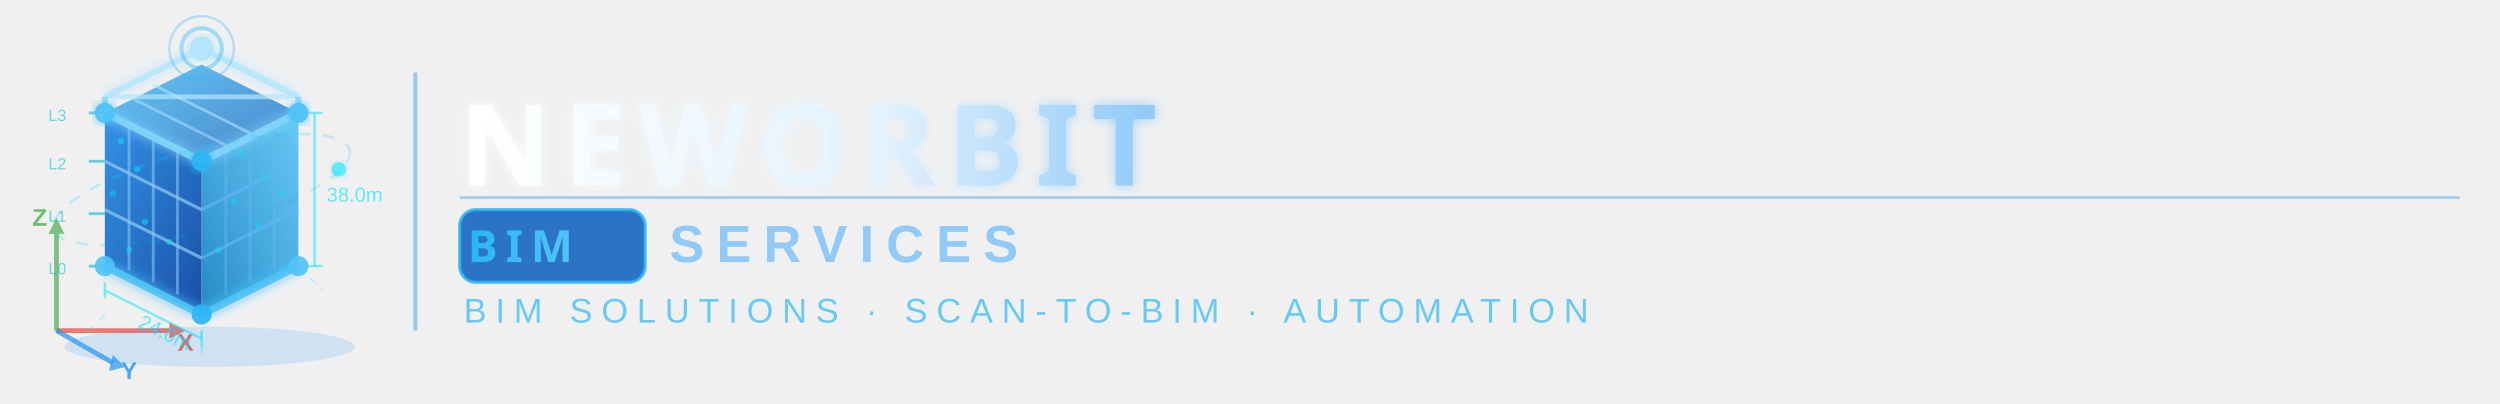
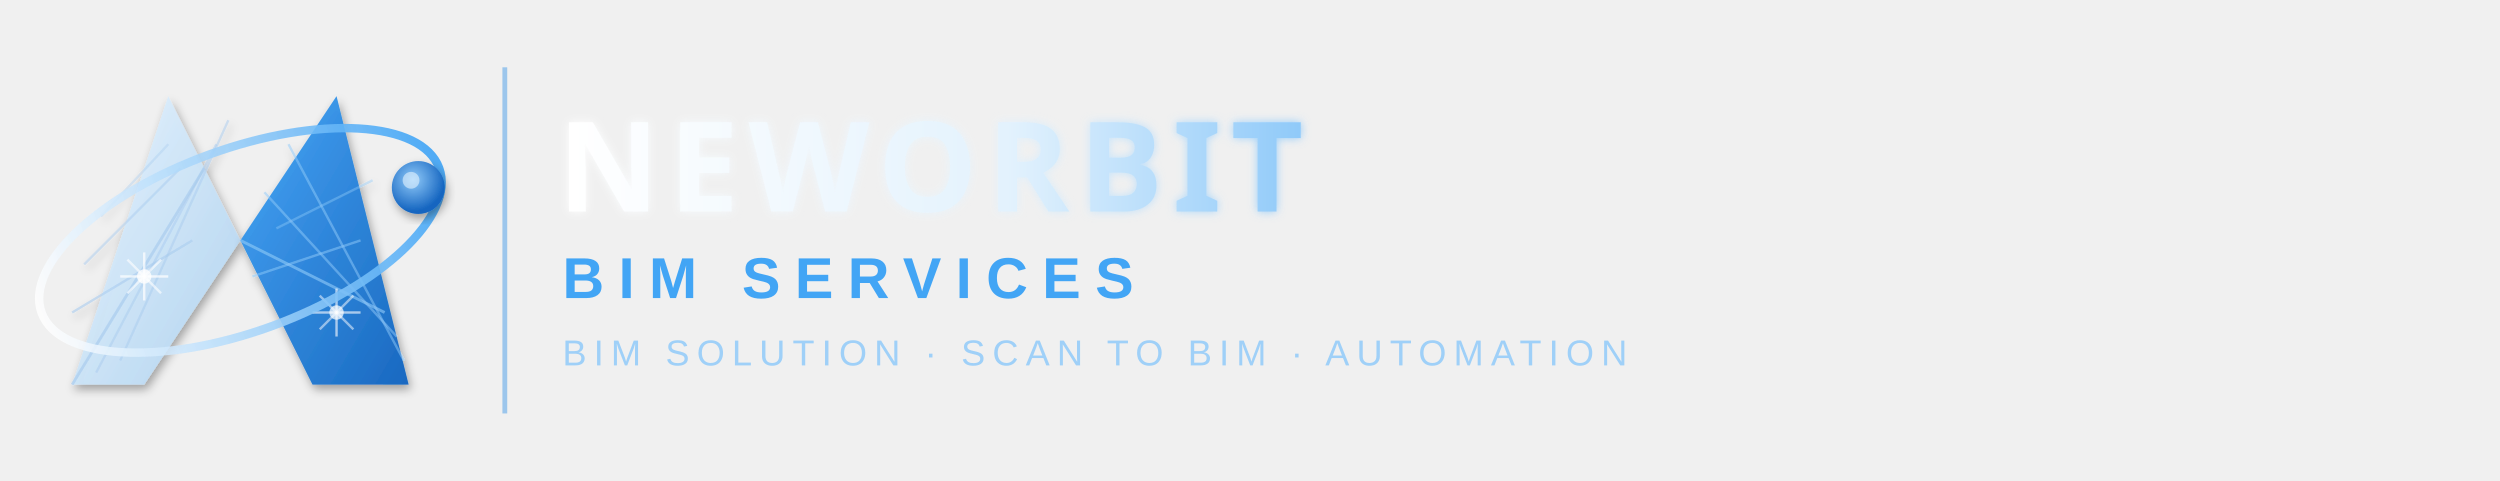
- <svg xmlns="http://www.w3.org/2000/svg" viewBox="0 0 620 100" width="620" height="100">
+ <svg xmlns="http://www.w3.org/2000/svg" viewBox="0 0 520 100" width="520" height="100">
  <defs>
-     <linearGradient id="faceTop" x1="0%" y1="0%" x2="100%" y2="100%">
-       <stop offset="0%" style="stop-color:#4FC3F7;stop-opacity:0.95" />
-       <stop offset="100%" style="stop-color:#1565C0;stop-opacity:0.85" />
+     <linearGradient id="leftGrad" x1="0%" y1="0%" x2="100%" y2="100%">
+       <stop offset="0%" stop-color="#e8f4ff" />
+       <stop offset="100%" stop-color="#b0d4f1" />
    </linearGradient>
-     <linearGradient id="faceLeft" x1="0%" y1="0%" x2="100%" y2="100%">
-       <stop offset="0%" style="stop-color:#1E88E5;stop-opacity:0.9" />
-       <stop offset="100%" style="stop-color:#0D47A1;stop-opacity:0.95" />
+     <linearGradient id="rightGrad" x1="0%" y1="0%" x2="100%" y2="100%">
+       <stop offset="0%" stop-color="#42A5F5" />
+       <stop offset="100%" stop-color="#1565C0" />
    </linearGradient>
-     <linearGradient id="faceRight" x1="100%" y1="0%" x2="0%" y2="100%">
-       <stop offset="0%" style="stop-color:#29B6F6;stop-opacity:0.7" />
-       <stop offset="100%" style="stop-color:#0277BD;stop-opacity:0.85" />
+     <linearGradient id="orbitGrad" x1="0%" y1="0%" x2="100%" y2="0%">
+       <stop offset="0%" stop-color="#ffffff" stop-opacity="0.9" />
+       <stop offset="100%" stop-color="#42A5F5" />
    </linearGradient>
+     <radialGradient id="sphereGrad" cx="40%" cy="35%" r="60%">
+       <stop offset="0%" stop-color="#90CAF9" />
+       <stop offset="100%" stop-color="#1565C0" />
+     </radialGradient>
    <linearGradient id="wordGrad" x1="0%" y1="0%" x2="100%" y2="0%">
-       <stop offset="0%" style="stop-color:#FFFFFF;stop-opacity:1" />
-       <stop offset="60%" style="stop-color:#E3F2FD;stop-opacity:1" />
-       <stop offset="100%" style="stop-color:#90CAF9;stop-opacity:1" />
+       <stop offset="0%" stop-color="#FFFFFF" stop-opacity="1" />
+       <stop offset="60%" stop-color="#E3F2FD" stop-opacity="1" />
+       <stop offset="100%" stop-color="#90CAF9" stop-opacity="1" />
    </linearGradient>
-     <linearGradient id="bimGrad" x1="0%" y1="0%" x2="100%" y2="0%">
-       <stop offset="0%" style="stop-color:#29B6F6;stop-opacity:1" />
-       <stop offset="100%" style="stop-color:#4FC3F7;stop-opacity:1" />
-     </linearGradient>
-     <linearGradient id="axisGrad" x1="0%" y1="100%" x2="0%" y2="0%">
-       <stop offset="0%" style="stop-color:#0D47A1;stop-opacity:0.6" />
-       <stop offset="100%" style="stop-color:#4FC3F7;stop-opacity:0.9" />
-     </linearGradient>
-     <linearGradient id="digitalGrad" x1="0%" y1="0%" x2="100%" y2="100%">
-       <stop offset="0%" style="stop-color:#00E5FF;stop-opacity:0.8" />
-       <stop offset="100%" style="stop-color:#1E88E5;stop-opacity:0.4" />
-     </linearGradient>
+     <filter id="shadow" x="-20%" y="-20%" width="140%" height="140%">
+       <feDropShadow dx="1" dy="2" stdDeviation="2" flood-color="#000" flood-opacity="0.35" />
+     </filter>
    <filter id="glow">
-       <feGaussianBlur stdDeviation="1.5" result="blur" />
-       <feMerge>
-         <feMergeNode in="blur" />
-         <feMergeNode in="SourceGraphic" />
-       </feMerge>
-     </filter>
-     <filter id="softglow">
-       <feGaussianBlur stdDeviation="2.5" result="blur" />
-       <feMerge>
-         <feMergeNode in="blur" />
-         <feMergeNode in="SourceGraphic" />
-       </feMerge>
-     </filter>
-     <filter id="tealglow">
-       <feGaussianBlur stdDeviation="2" result="blur" />
+       <feGaussianBlur stdDeviation="1" result="blur" />
      <feMerge>
        <feMergeNode in="blur" />
        <feMergeNode in="SourceGraphic" />
      </feMerge>
    </filter>
  </defs>
-   <line x1="14" y1="82" x2="42" y2="82" stroke="#F44336" stroke-width="1.2" opacity="0.7" />
-   <polygon points="42,80 46,82 42,84" fill="#F44336" opacity="0.7" />
-   <text x="44" y="87" font-family="Arial, sans-serif" font-size="6" fill="#F44336" font-weight="700" opacity="0.8">X</text>
-   <line x1="14" y1="82" x2="14" y2="58" stroke="#4CAF50" stroke-width="1.2" opacity="0.7" />
-   <polygon points="12,58 14,54 16,58" fill="#4CAF50" opacity="0.7" />
-   <text x="8" y="56" font-family="Arial, sans-serif" font-size="6" fill="#4CAF50" font-weight="700" opacity="0.8">Z</text>
-   <line x1="14" y1="82" x2="28" y2="90" stroke="#2196F3" stroke-width="1.2" opacity="0.7" />
-   <polygon points="27,92 31,91 28,88" fill="#2196F3" opacity="0.7" />
-   <text x="30" y="94" font-family="Arial, sans-serif" font-size="6" fill="#2196F3" font-weight="700" opacity="0.8">Y</text>
-   <ellipse cx="52" cy="86" rx="36" ry="5" fill="#1E90FF" opacity="0.15" />
-   <line x1="26" y1="78" x2="20" y2="84" stroke="#00E5FF" stroke-width="0.4" opacity="0.3" stroke-dasharray="2,2" />
-   <line x1="50" y1="78" x2="50" y2="88" stroke="#00E5FF" stroke-width="0.4" opacity="0.3" stroke-dasharray="2,2" />
-   <line x1="74" y1="66" x2="80" y2="72" stroke="#00E5FF" stroke-width="0.4" opacity="0.3" stroke-dasharray="2,2" />
-   <polygon points="50,16 74,28 50,40 26,28" fill="url(#faceTop)" opacity="0.9" />
-   <polygon points="26,28 50,40 50,78 26,66" fill="url(#faceLeft)" />
-   <polygon points="74,28 50,40 50,78 74,66" fill="url(#faceRight)" />
-   <line x1="26" y1="40" x2="50" y2="52" stroke="#90CAF9" stroke-width="0.8" opacity="0.7" />
-   <line x1="26" y1="52" x2="50" y2="64" stroke="#90CAF9" stroke-width="0.8" opacity="0.7" />
-   <line x1="74" y1="40" x2="50" y2="52" stroke="#64B5F6" stroke-width="0.8" opacity="0.6" />
-   <line x1="74" y1="52" x2="50" y2="64" stroke="#64B5F6" stroke-width="0.8" opacity="0.6" />
-   <line x1="32" y1="30" x2="32" y2="67" stroke="#90CAF9" stroke-width="0.7" opacity="0.55" />
-   <line x1="38" y1="33" x2="38" y2="70" stroke="#90CAF9" stroke-width="0.7" opacity="0.55" />
-   <line x1="44" y1="36" x2="44" y2="73" stroke="#90CAF9" stroke-width="0.7" opacity="0.55" />
-   <line x1="68" y1="30" x2="68" y2="67" stroke="#64B5F6" stroke-width="0.7" opacity="0.45" />
-   <line x1="62" y1="33" x2="62" y2="70" stroke="#64B5F6" stroke-width="0.7" opacity="0.45" />
-   <line x1="56" y1="36" x2="56" y2="73" stroke="#64B5F6" stroke-width="0.7" opacity="0.45" />
-   <line x1="38" y1="21" x2="62" y2="33" stroke="#B3E5FC" stroke-width="0.7" opacity="0.6" />
-   <line x1="32" y1="24" x2="56" y2="36" stroke="#B3E5FC" stroke-width="0.7" opacity="0.5" />
-   <line x1="26" y1="72" x2="50" y2="84" stroke="#00E5FF" stroke-width="0.6" opacity="0.5" />
-   <line x1="26" y1="70" x2="26" y2="74" stroke="#00E5FF" stroke-width="0.6" opacity="0.5" />
-   <line x1="50" y1="82" x2="50" y2="86" stroke="#00E5FF" stroke-width="0.6" opacity="0.5" />
-   <text x="34" y="81" font-family="Arial, sans-serif" font-size="5" fill="#00E5FF" opacity="0.6" transform="rotate(26, 34, 81)">24.0m</text>
-   <line x1="78" y1="28" x2="78" y2="66" stroke="#00E5FF" stroke-width="0.6" opacity="0.5" />
-   <line x1="76" y1="28" x2="80" y2="28" stroke="#00E5FF" stroke-width="0.6" opacity="0.5" />
-   <line x1="76" y1="66" x2="80" y2="66" stroke="#00E5FF" stroke-width="0.6" opacity="0.5" />
-   <text x="81" y="50" font-family="Arial, sans-serif" font-size="5" fill="#00E5FF" opacity="0.6">38.0m</text>
-   <line x1="22" y1="28" x2="26" y2="28" stroke="#00BCD4" stroke-width="0.7" opacity="0.6" />
-   <text x="12" y="30" font-family="Arial, sans-serif" font-size="4" fill="#00BCD4" opacity="0.55">L3</text>
-   <line x1="22" y1="40" x2="26" y2="40" stroke="#00BCD4" stroke-width="0.7" opacity="0.6" />
-   <text x="12" y="42" font-family="Arial, sans-serif" font-size="4" fill="#00BCD4" opacity="0.55">L2</text>
-   <line x1="22" y1="53" x2="26" y2="53" stroke="#00BCD4" stroke-width="0.7" opacity="0.6" />
-   <text x="12" y="55" font-family="Arial, sans-serif" font-size="4" fill="#00BCD4" opacity="0.55">L1</text>
-   <line x1="22" y1="66" x2="26" y2="66" stroke="#00BCD4" stroke-width="0.7" opacity="0.6" />
-   <text x="12" y="68" font-family="Arial, sans-serif" font-size="4" fill="#00BCD4" opacity="0.55">L0</text>
-   <line x1="26" y1="28" x2="26" y2="66" stroke="#4FC3F7" stroke-width="1.8" filter="url(#glow)" opacity="0.95" />
-   <line x1="74" y1="28" x2="74" y2="66" stroke="#4FC3F7" stroke-width="1.8" filter="url(#glow)" opacity="0.95" />
-   <line x1="50" y1="40" x2="50" y2="78" stroke="#29B6F6" stroke-width="1.8" filter="url(#glow)" opacity="0.95" />
-   <line x1="26" y1="66" x2="50" y2="78" stroke="#4FC3F7" stroke-width="1.8" filter="url(#glow)" opacity="0.95" />
-   <line x1="74" y1="66" x2="50" y2="78" stroke="#4FC3F7" stroke-width="1.8" filter="url(#glow)" opacity="0.95" />
-   <line x1="26" y1="28" x2="50" y2="40" stroke="#81D4FA" stroke-width="1.8" filter="url(#glow)" opacity="0.95" />
-   <line x1="74" y1="28" x2="50" y2="40" stroke="#81D4FA" stroke-width="1.8" filter="url(#glow)" opacity="0.95" />
-   <line x1="26" y1="24" x2="50" y2="12" stroke="#B3E5FC" stroke-width="1.5" filter="url(#glow)" opacity="0.9" />
-   <line x1="74" y1="24" x2="50" y2="12" stroke="#B3E5FC" stroke-width="1.5" filter="url(#glow)" opacity="0.9" />
-   <line x1="26" y1="24" x2="74" y2="24" stroke="#B3E5FC" stroke-width="1.2" opacity="0.7" />
-   <line x1="26" y1="24" x2="26" y2="28" stroke="#81D4FA" stroke-width="1.5" opacity="0.8" />
-   <line x1="74" y1="24" x2="74" y2="28" stroke="#81D4FA" stroke-width="1.5" opacity="0.8" />
-   <circle cx="30" cy="35" r="0.8" fill="#00E5FF" opacity="0.5" />
-   <circle cx="34" cy="42" r="0.8" fill="#00E5FF" opacity="0.45" />
-   <circle cx="28" cy="48" r="0.8" fill="#00E5FF" opacity="0.4" />
-   <circle cx="36" cy="55" r="0.8" fill="#00E5FF" opacity="0.5" />
-   <circle cx="42" cy="60" r="0.8" fill="#00E5FF" opacity="0.45" />
-   <circle cx="32" cy="62" r="0.8" fill="#00E5FF" opacity="0.4" />
-   <circle cx="60" cy="38" r="0.8" fill="#00E5FF" opacity="0.4" />
-   <circle cx="66" cy="44" r="0.8" fill="#00E5FF" opacity="0.35" />
-   <circle cx="58" cy="50" r="0.8" fill="#00E5FF" opacity="0.4" />
-   <circle cx="64" cy="56" r="0.8" fill="#00E5FF" opacity="0.35" />
-   <circle cx="70" cy="48" r="0.8" fill="#00E5FF" opacity="0.3" />
-   <circle cx="54" cy="62" r="0.8" fill="#00E5FF" opacity="0.4" />
-   <circle cx="26" cy="28" r="2.5" fill="#4FC3F7" filter="url(#glow)" opacity="0.95" />
-   <circle cx="74" cy="28" r="2.5" fill="#4FC3F7" filter="url(#glow)" opacity="0.95" />
-   <circle cx="50" cy="40" r="2.5" fill="#29B6F6" filter="url(#glow)" opacity="0.95" />
-   <circle cx="26" cy="66" r="2.5" fill="#4FC3F7" opacity="0.9" />
-   <circle cx="74" cy="66" r="2.5" fill="#4FC3F7" opacity="0.9" />
-   <circle cx="50" cy="78" r="2.5" fill="#29B6F6" opacity="0.9" />
-   <circle cx="50" cy="12" r="3" fill="#B3E5FC" filter="url(#softglow)" opacity="1" />
-   <circle cx="50" cy="12" r="5" fill="none" stroke="#4FC3F7" stroke-width="1" opacity="0.5" />
-   <circle cx="50" cy="12" r="8" fill="none" stroke="#29B6F6" stroke-width="0.6" opacity="0.3" />
-   <ellipse cx="50" cy="47" rx="38" ry="10" fill="none" stroke="url(#digitalGrad)" stroke-width="0.7" opacity="0.3" stroke-dasharray="3,3" transform="rotate(-15, 50, 47)" />
-   <circle cx="84" cy="42" r="1.8" fill="#00E5FF" filter="url(#tealglow)" opacity="0.6" />
-   <line x1="103" y1="18" x2="103" y2="82" stroke="#1E88E5" stroke-width="1" opacity="0.4" />
-   <text x="114" y="46" font-family="Arial Black, Impact, sans-serif" font-size="28" font-weight="900" fill="url(#wordGrad)" letter-spacing="3" filter="url(#glow)">NEWORBIT</text>
-   <rect x="114" y="52" width="46" height="18" rx="4" ry="4" fill="#1565C0" opacity="0.9" />
-   <rect x="114" y="52" width="46" height="18" rx="4" ry="4" fill="none" stroke="#29B6F6" stroke-width="0.8" opacity="0.8" />
-   <text x="116" y="65" font-family="Arial Black, sans-serif" font-size="11" font-weight="900" fill="url(#bimGrad)" letter-spacing="2">BIM</text>
-   <text x="166" y="65" font-family="Arial, sans-serif" font-size="13" font-weight="700" fill="#90CAF9" letter-spacing="3">SERVICES</text>
-   <text x="115" y="80" font-family="Arial, sans-serif" font-size="8.5" font-weight="400" fill="#4FC3F7" letter-spacing="2.2" opacity="0.85">BIM SOLUTIONS · SCAN-TO-BIM · AUTOMATION</text>
-   <line x1="114" y1="49" x2="610" y2="49" stroke="#1E88E5" stroke-width="0.7" opacity="0.35" />
+   <g transform="translate(0, 0) scale(0.5)">
+     <g filter="url(#shadow)">
+       <polygon points="30,160 70,40 100,100 60,160" fill="url(#leftGrad)" opacity="0.95" />
+       <line x1="30" y1="160" x2="85" y2="70" stroke="#aaccee" stroke-width="1.2" opacity="0.7" />
+       <line x1="40" y1="155" x2="90" y2="60" stroke="#aaccee" stroke-width="1" opacity="0.5" />
+       <line x1="50" y1="150" x2="95" y2="50" stroke="#aaccee" stroke-width="1" opacity="0.5" />
+       <line x1="30" y1="130" x2="80" y2="100" stroke="#aaccee" stroke-width="1" opacity="0.6" />
+       <line x1="35" y1="110" x2="75" y2="70" stroke="#aaccee" stroke-width="1" opacity="0.5" />
+       <line x1="42" y1="90" x2="70" y2="60" stroke="#aaccee" stroke-width="1" opacity="0.4" />
+       <circle cx="60" cy="115" r="3" fill="#ffffff" opacity="0.8" />
+       <line x1="60" y1="105" x2="60" y2="125" stroke="#ffffff" stroke-width="1" opacity="0.7" />
+       <line x1="50" y1="115" x2="70" y2="115" stroke="#ffffff" stroke-width="1" opacity="0.7" />
+       <line x1="53" y1="108" x2="67" y2="122" stroke="#ffffff" stroke-width="1" opacity="0.6" />
+       <line x1="67" y1="108" x2="53" y2="122" stroke="#ffffff" stroke-width="1" opacity="0.6" />
+     </g>
+     <g filter="url(#shadow)">
+       <polygon points="100,100 140,40 170,160 130,160" fill="url(#rightGrad)" opacity="0.97" />
+       <line x1="100" y1="100" x2="160" y2="130" stroke="#90caf9" stroke-width="1.2" opacity="0.6" />
+       <line x1="110" y1="80" x2="165" y2="140" stroke="#90caf9" stroke-width="1" opacity="0.5" />
+       <line x1="120" y1="60" x2="168" y2="150" stroke="#90caf9" stroke-width="1" opacity="0.5" />
+       <line x1="105" y1="115" x2="150" y2="100" stroke="#90caf9" stroke-width="1" opacity="0.5" />
+       <line x1="115" y1="95" x2="155" y2="75" stroke="#90caf9" stroke-width="1" opacity="0.4" />
+       <circle cx="140" cy="130" r="3" fill="#ffffff" opacity="0.7" />
+       <line x1="140" y1="120" x2="140" y2="140" stroke="#ffffff" stroke-width="1" opacity="0.6" />
+       <line x1="130" y1="130" x2="150" y2="130" stroke="#ffffff" stroke-width="1" opacity="0.6" />
+       <line x1="133" y1="123" x2="147" y2="137" stroke="#ffffff" stroke-width="1" opacity="0.5" />
+       <line x1="147" y1="123" x2="133" y2="137" stroke="#ffffff" stroke-width="1" opacity="0.5" />
+     </g>
+     <line x1="70" y1="40" x2="140" y2="40" stroke="url(#leftGrad)" stroke-width="3" opacity="0.5" />
+     <ellipse cx="100" cy="100" rx="88" ry="38" stroke="url(#orbitGrad)" stroke-width="3.5" fill="none" transform="rotate(-20 100 100)" opacity="0.92" stroke-linecap="round" />
+     <circle cx="174" cy="78" r="11" fill="url(#sphereGrad)" filter="url(#shadow)" />
+     <circle cx="171" cy="75" r="3.5" fill="#e3f2fd" opacity="0.6" />
+   </g>
+   <line x1="105" y1="14" x2="105" y2="86" stroke="#1E88E5" stroke-width="1" opacity="0.4" />
+   <text x="116" y="44" font-family="Arial Black, Impact, sans-serif" font-size="26" font-weight="900" fill="url(#wordGrad)" letter-spacing="2" filter="url(#glow)">NEWORBIT</text>
+   <text x="117" y="62" font-family="Arial, sans-serif" font-size="12" font-weight="700" fill="#42A5F5" letter-spacing="3">BIM SERVICES</text>
+   <text x="117" y="76" font-family="Arial, sans-serif" font-size="7.5" font-weight="400" fill="#90CAF9" letter-spacing="1.5" opacity="0.85">BIM SOLUTION · SCAN TO BIM · AUTOMATION</text>
</svg>
